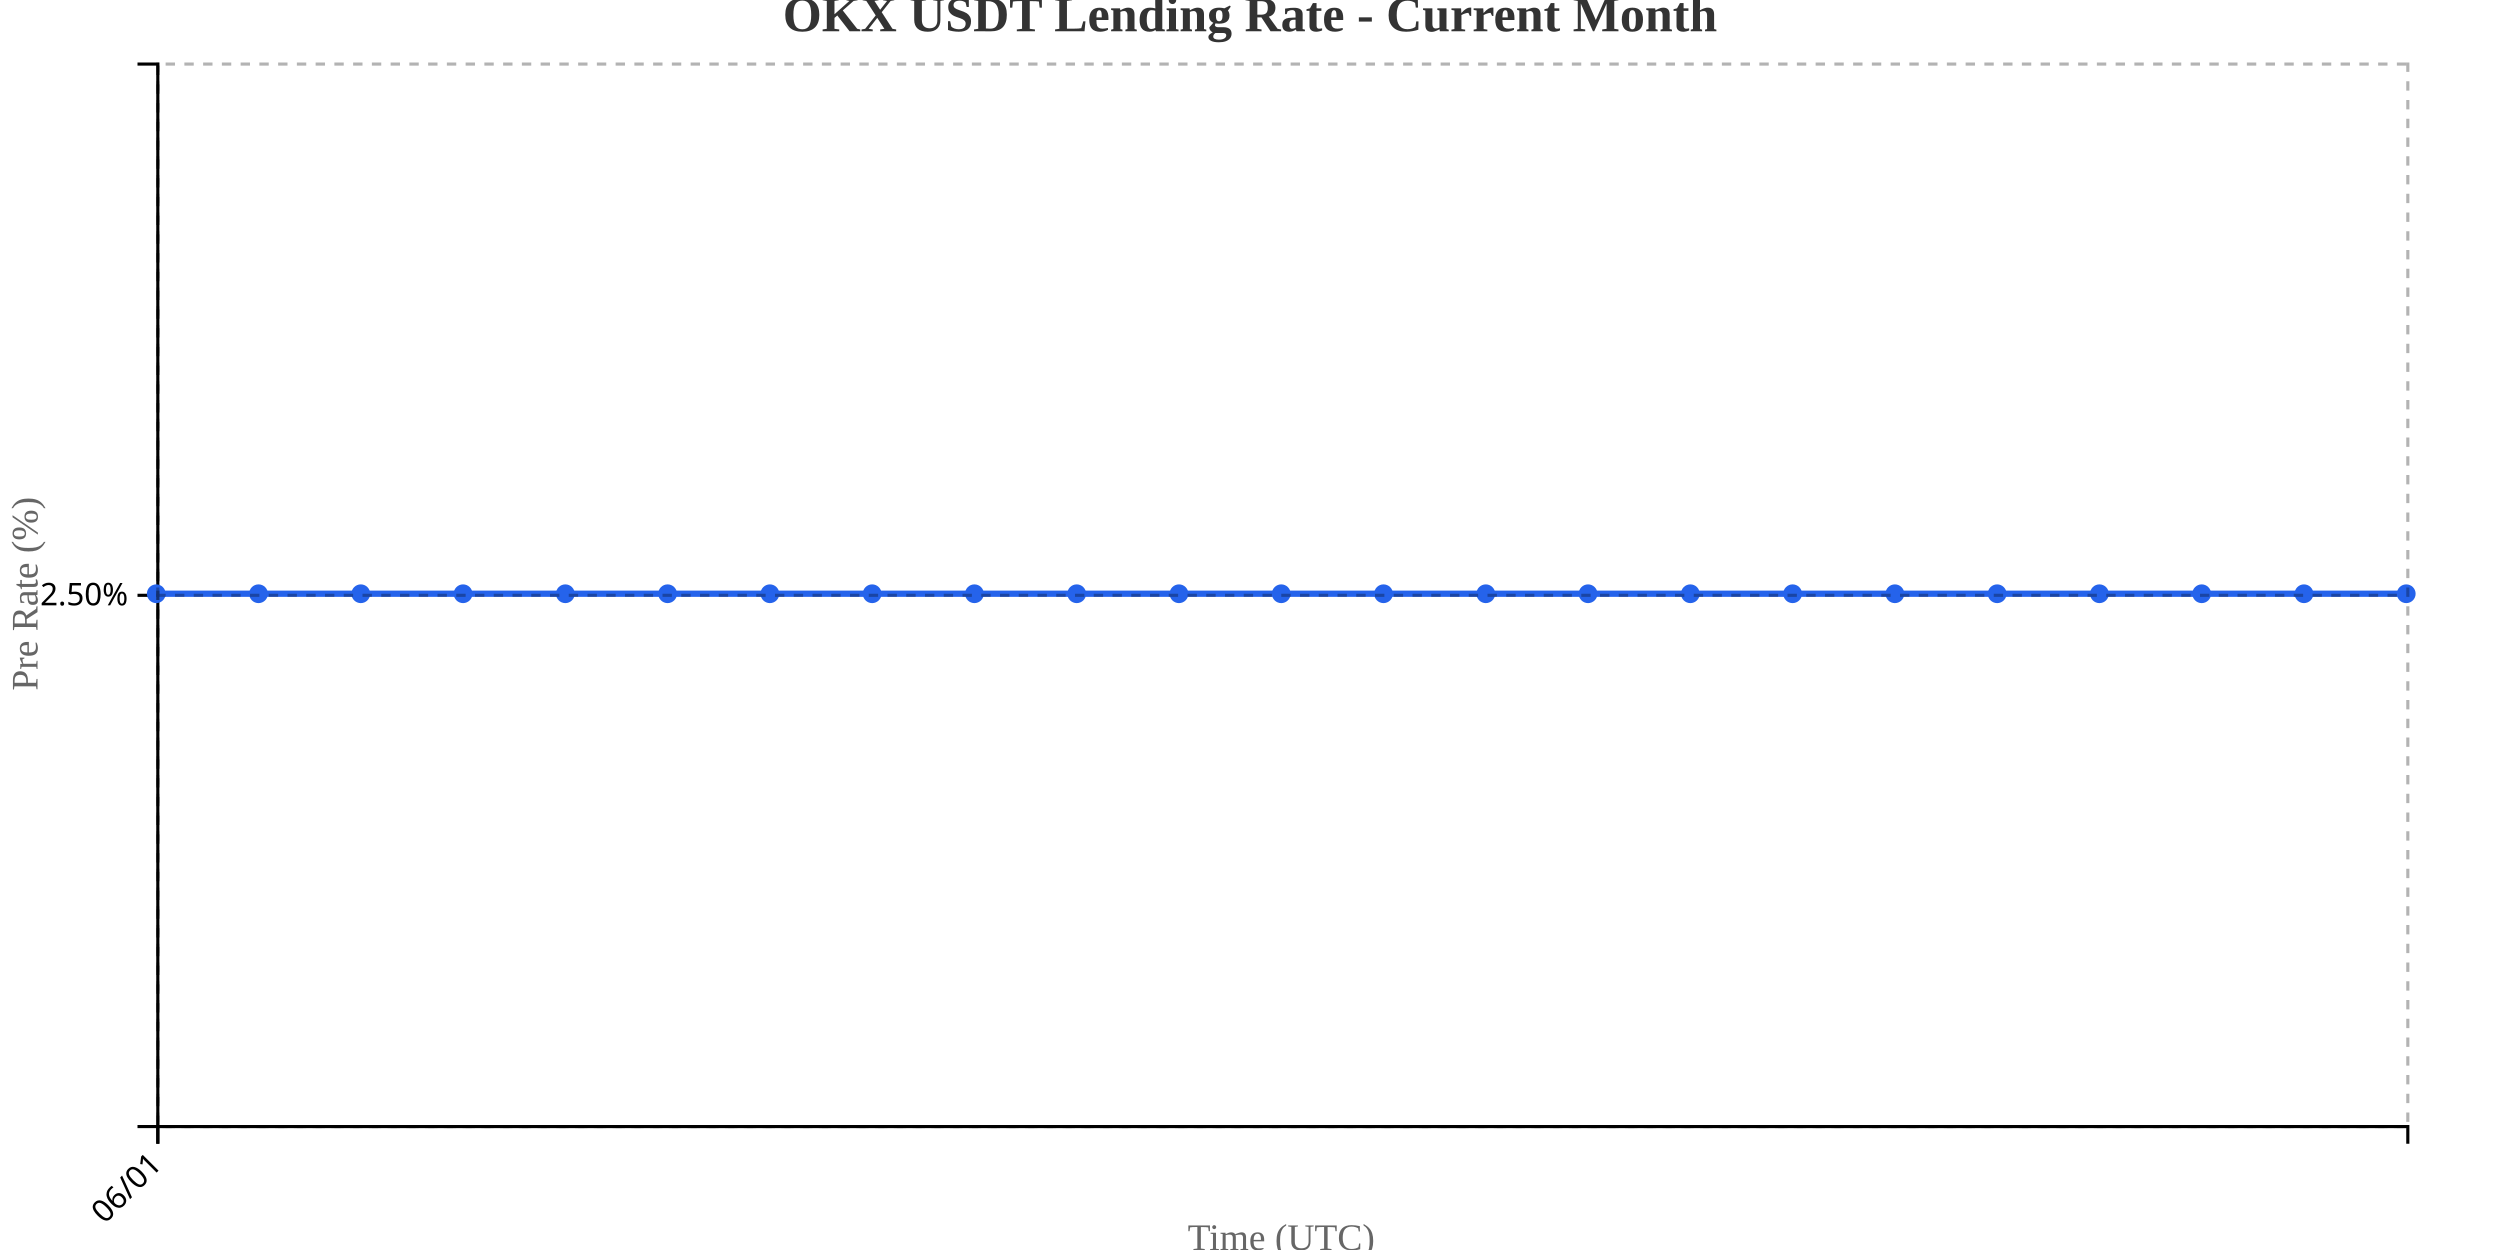
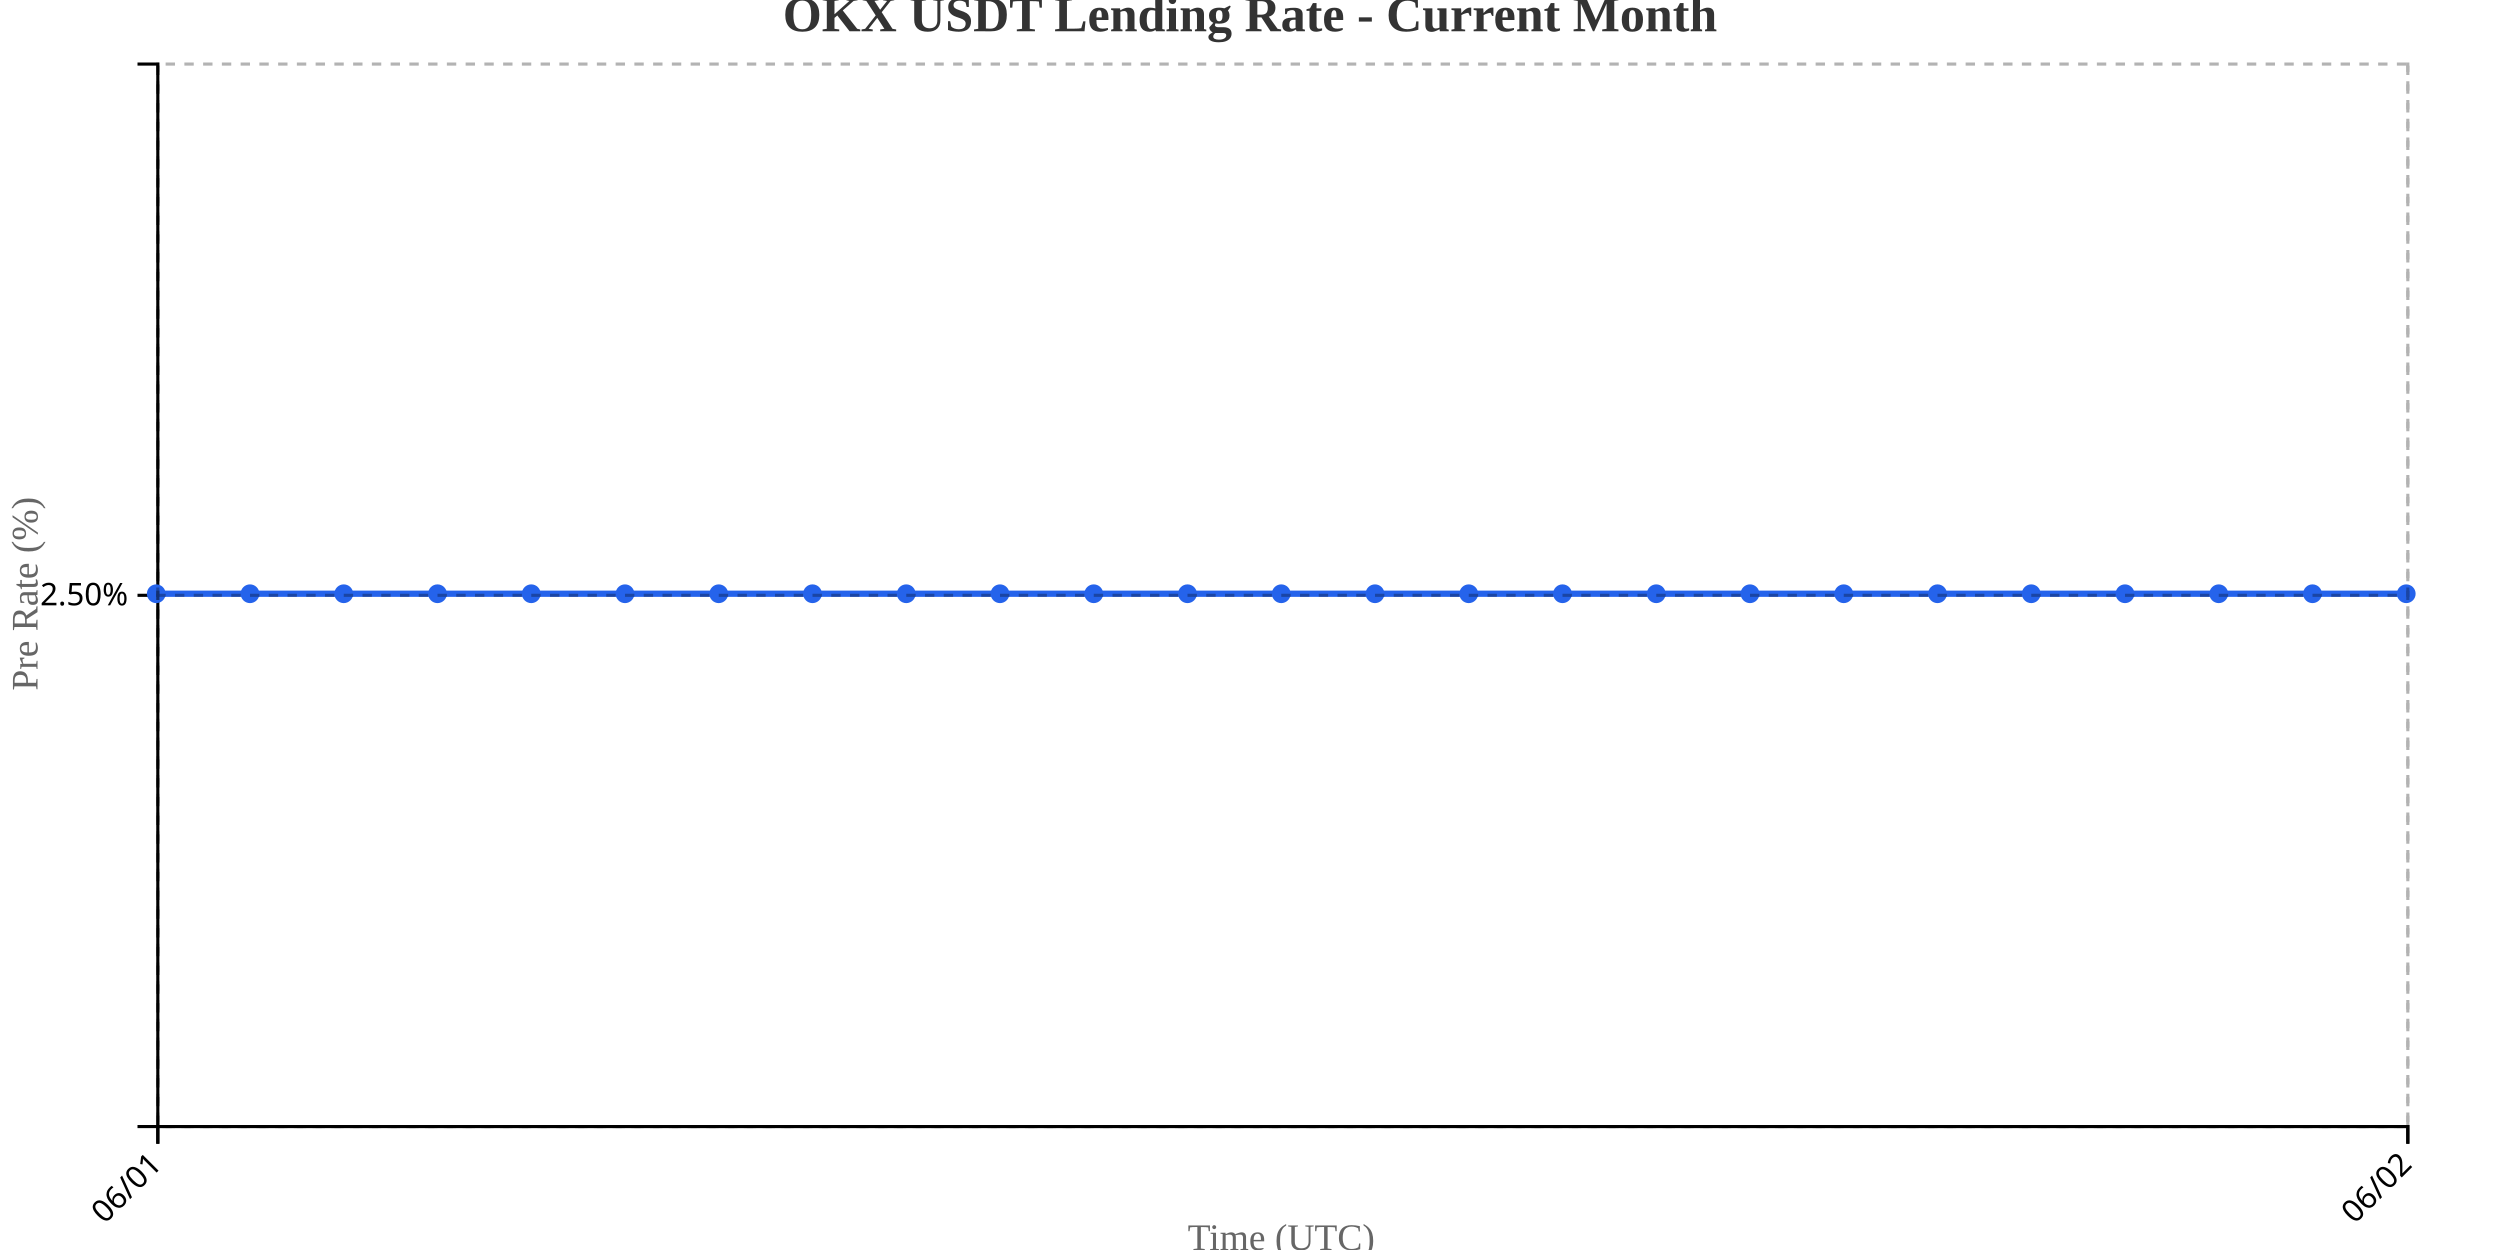
<svg xmlns="http://www.w3.org/2000/svg" width="800" height="400">
  <g transform="translate(50,20)">
    <g transform="translate(0,340)" fill="none" font-size="10" font-family="sans-serif" text-anchor="middle">
      <path class="domain" stroke="currentColor" d="M0.5,6V0.5H720.5V6" />
      <g class="tick" opacity="1" transform="translate(0.5,0)">
        <line stroke="currentColor" y2="6" />
        <text fill="currentColor" y="9" dy=".15em" style="text-anchor: end;" dx="-.8em" transform="rotate(-45)">06/01</text>
+       </g>
+       <g class="tick" opacity="1" transform="translate(720.5,0)">
+         <line stroke="currentColor" y2="6" />
+         <text fill="currentColor" y="9" dy=".15em" style="text-anchor: end;" dx="-.8em" transform="rotate(-45)">06/02</text>
      </g>
    </g>
    <g fill="none" font-size="10" font-family="sans-serif" text-anchor="end">
      <path class="domain" stroke="currentColor" d="M-6,340.5H0.5V0.5H-6" />
      <g class="tick" opacity="1" transform="translate(0,170.5)">
        <line stroke="currentColor" x2="-6" />
        <text fill="currentColor" x="-9" dy="0.32em">2.50%</text>
      </g>
    </g>
    <text transform="rotate(-90)" y="-50" x="-170" dy="1em" style="text-anchor: middle; font-size: 12px; fill: #666;">Pre Rate (%)</text>
    <text transform="translate(360, 380)" style="text-anchor: middle; font-size: 12px; fill: #666;">Time (UTC)</text>
-     <path fill="none" stroke="#2563eb" stroke-width="2" d="M0,170C10.909,170,21.818,170,32.727,170C43.636,170,54.545,170,65.455,170C76.364,170,87.273,170,98.182,170C109.091,170,120,170,130.909,170C141.818,170,152.727,170,163.636,170C174.545,170,185.455,170,196.364,170C207.273,170,218.182,170,229.091,170C240,170,250.909,170,261.818,170C272.727,170,283.636,170,294.545,170C305.455,170,316.364,170,327.273,170C338.182,170,349.091,170,360,170C370.909,170,381.818,170,392.727,170C403.636,170,414.545,170,425.455,170C436.364,170,447.273,170,458.182,170C469.091,170,480,170,490.909,170C501.818,170,512.727,170,523.636,170C534.545,170,545.455,170,556.364,170C567.273,170,578.182,170,589.091,170C600,170,610.909,170,621.818,170C632.727,170,643.636,170,654.545,170C665.455,170,676.364,170,687.273,170C698.182,170,709.091,170,720,170" />
+     <path fill="none" stroke="#2563eb" stroke-width="2" d="M0,170C10,170,20,170,30,170C40,170,50,170,60,170C70,170,80,170,90,170C100,170,110,170,120,170C130,170,140,170,150,170C160,170,170,170,180,170C190,170,200,170,210,170C220,170,230,170,240,170C250,170,260,170,270,170C280,170,290,170,300,170C310,170,320,170,330,170C340,170,350,170,360,170C370,170,380,170,390,170C400,170,410,170,420,170C430,170,440,170,450,170C460,170,470,170,480,170C490,170,500,170,510,170C520,170,530,170,540,170C550,170,560,170,570,170C580,170,590,170,600,170C610,170,620,170,630,170C640,170,650,170,660,170C670,170,680,170,690,170C700,170,710,170,720,170" />
    <circle class="dot" cx="0" cy="170" r="3" fill="#2563eb" />
-     <circle class="dot" cx="32.727" cy="170" r="3" fill="#2563eb" />
-     <circle class="dot" cx="65.455" cy="170" r="3" fill="#2563eb" />
-     <circle class="dot" cx="98.182" cy="170" r="3" fill="#2563eb" />
-     <circle class="dot" cx="130.909" cy="170" r="3" fill="#2563eb" />
-     <circle class="dot" cx="163.636" cy="170" r="3" fill="#2563eb" />
-     <circle class="dot" cx="196.364" cy="170" r="3" fill="#2563eb" />
-     <circle class="dot" cx="229.091" cy="170" r="3" fill="#2563eb" />
-     <circle class="dot" cx="261.818" cy="170" r="3" fill="#2563eb" />
-     <circle class="dot" cx="294.545" cy="170" r="3" fill="#2563eb" />
-     <circle class="dot" cx="327.273" cy="170" r="3" fill="#2563eb" />
+     <circle class="dot" cx="30" cy="170" r="3" fill="#2563eb" />
+     <circle class="dot" cx="60" cy="170" r="3" fill="#2563eb" />
+     <circle class="dot" cx="90" cy="170" r="3" fill="#2563eb" />
+     <circle class="dot" cx="120" cy="170" r="3" fill="#2563eb" />
+     <circle class="dot" cx="150" cy="170" r="3" fill="#2563eb" />
+     <circle class="dot" cx="180" cy="170" r="3" fill="#2563eb" />
+     <circle class="dot" cx="210" cy="170" r="3" fill="#2563eb" />
+     <circle class="dot" cx="240" cy="170" r="3" fill="#2563eb" />
+     <circle class="dot" cx="270" cy="170" r="3" fill="#2563eb" />
+     <circle class="dot" cx="300" cy="170" r="3" fill="#2563eb" />
+     <circle class="dot" cx="330" cy="170" r="3" fill="#2563eb" />
    <circle class="dot" cx="360" cy="170" r="3" fill="#2563eb" />
-     <circle class="dot" cx="392.727" cy="170" r="3" fill="#2563eb" />
-     <circle class="dot" cx="425.455" cy="170" r="3" fill="#2563eb" />
-     <circle class="dot" cx="458.182" cy="170" r="3" fill="#2563eb" />
-     <circle class="dot" cx="490.909" cy="170" r="3" fill="#2563eb" />
-     <circle class="dot" cx="523.636" cy="170" r="3" fill="#2563eb" />
-     <circle class="dot" cx="556.364" cy="170" r="3" fill="#2563eb" />
-     <circle class="dot" cx="589.091" cy="170" r="3" fill="#2563eb" />
-     <circle class="dot" cx="621.818" cy="170" r="3" fill="#2563eb" />
-     <circle class="dot" cx="654.545" cy="170" r="3" fill="#2563eb" />
-     <circle class="dot" cx="687.273" cy="170" r="3" fill="#2563eb" />
+     <circle class="dot" cx="390" cy="170" r="3" fill="#2563eb" />
+     <circle class="dot" cx="420" cy="170" r="3" fill="#2563eb" />
+     <circle class="dot" cx="450" cy="170" r="3" fill="#2563eb" />
+     <circle class="dot" cx="480" cy="170" r="3" fill="#2563eb" />
+     <circle class="dot" cx="510" cy="170" r="3" fill="#2563eb" />
+     <circle class="dot" cx="540" cy="170" r="3" fill="#2563eb" />
+     <circle class="dot" cx="570" cy="170" r="3" fill="#2563eb" />
+     <circle class="dot" cx="600" cy="170" r="3" fill="#2563eb" />
+     <circle class="dot" cx="630" cy="170" r="3" fill="#2563eb" />
+     <circle class="dot" cx="660" cy="170" r="3" fill="#2563eb" />
+     <circle class="dot" cx="690" cy="170" r="3" fill="#2563eb" />
    <circle class="dot" cx="720" cy="170" r="3" fill="#2563eb" />
    <g class="grid" transform="translate(0,340)" fill="none" font-size="10" font-family="sans-serif" text-anchor="middle" style="stroke-dasharray: 3,3; opacity: 0.3;">
      <path class="domain" stroke="currentColor" d="M0.5,-340V0.5H720.5V-340" />
      <g class="tick" opacity="1" transform="translate(0.5,0)">
+         <line stroke="currentColor" y2="-340" />
+         <text fill="currentColor" y="3" dy="0.71em" />
+       </g>
+       <g class="tick" opacity="1" transform="translate(720.5,0)">
        <line stroke="currentColor" y2="-340" />
        <text fill="currentColor" y="3" dy="0.71em" />
      </g>
    </g>
    <g class="grid" fill="none" font-size="10" font-family="sans-serif" text-anchor="end" style="stroke-dasharray: 3,3; opacity: 0.3;">
      <path class="domain" stroke="currentColor" d="M720,340.5H0.5V0.5H720" />
      <g class="tick" opacity="1" transform="translate(0,170.5)">
        <line stroke="currentColor" x2="720" />
        <text fill="currentColor" x="-3" dy="0.32em" />
      </g>
    </g>
  </g>
  <text x="400" y="10" text-anchor="middle" style="font-size: 16px; font-weight: bold; fill: #333;">OKX USDT Lending Rate - Current Month</text>
</svg>
